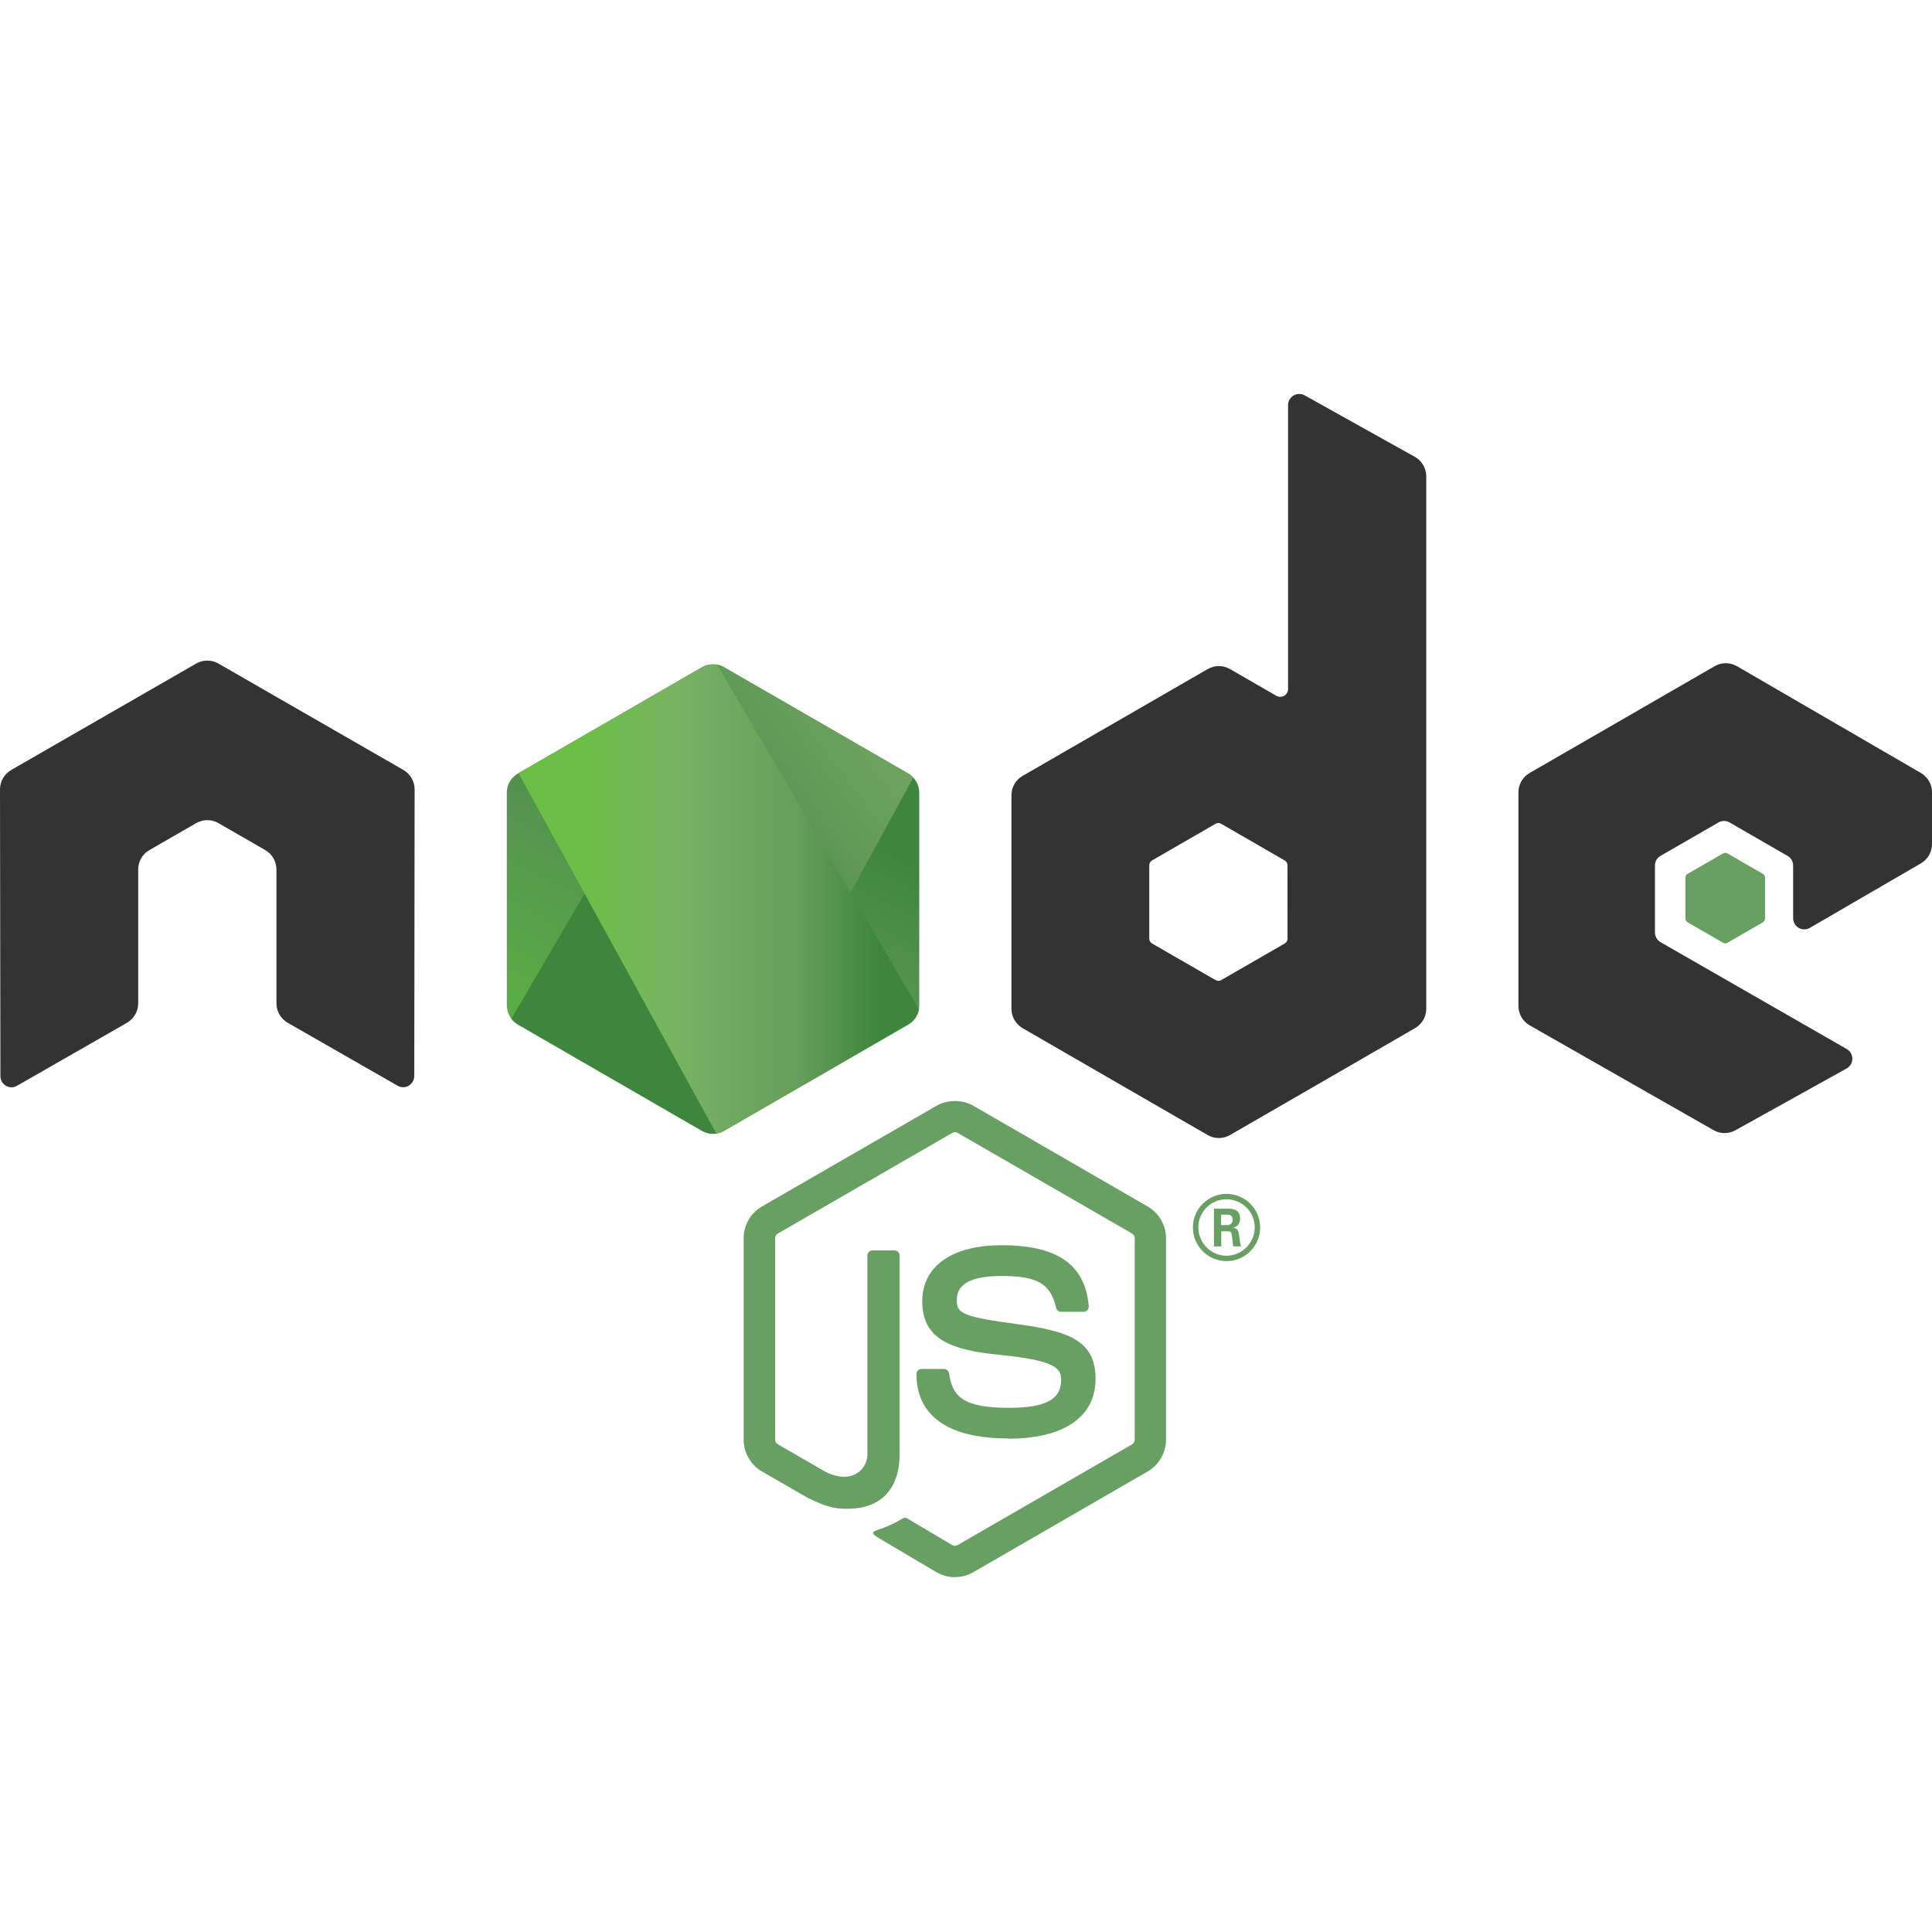
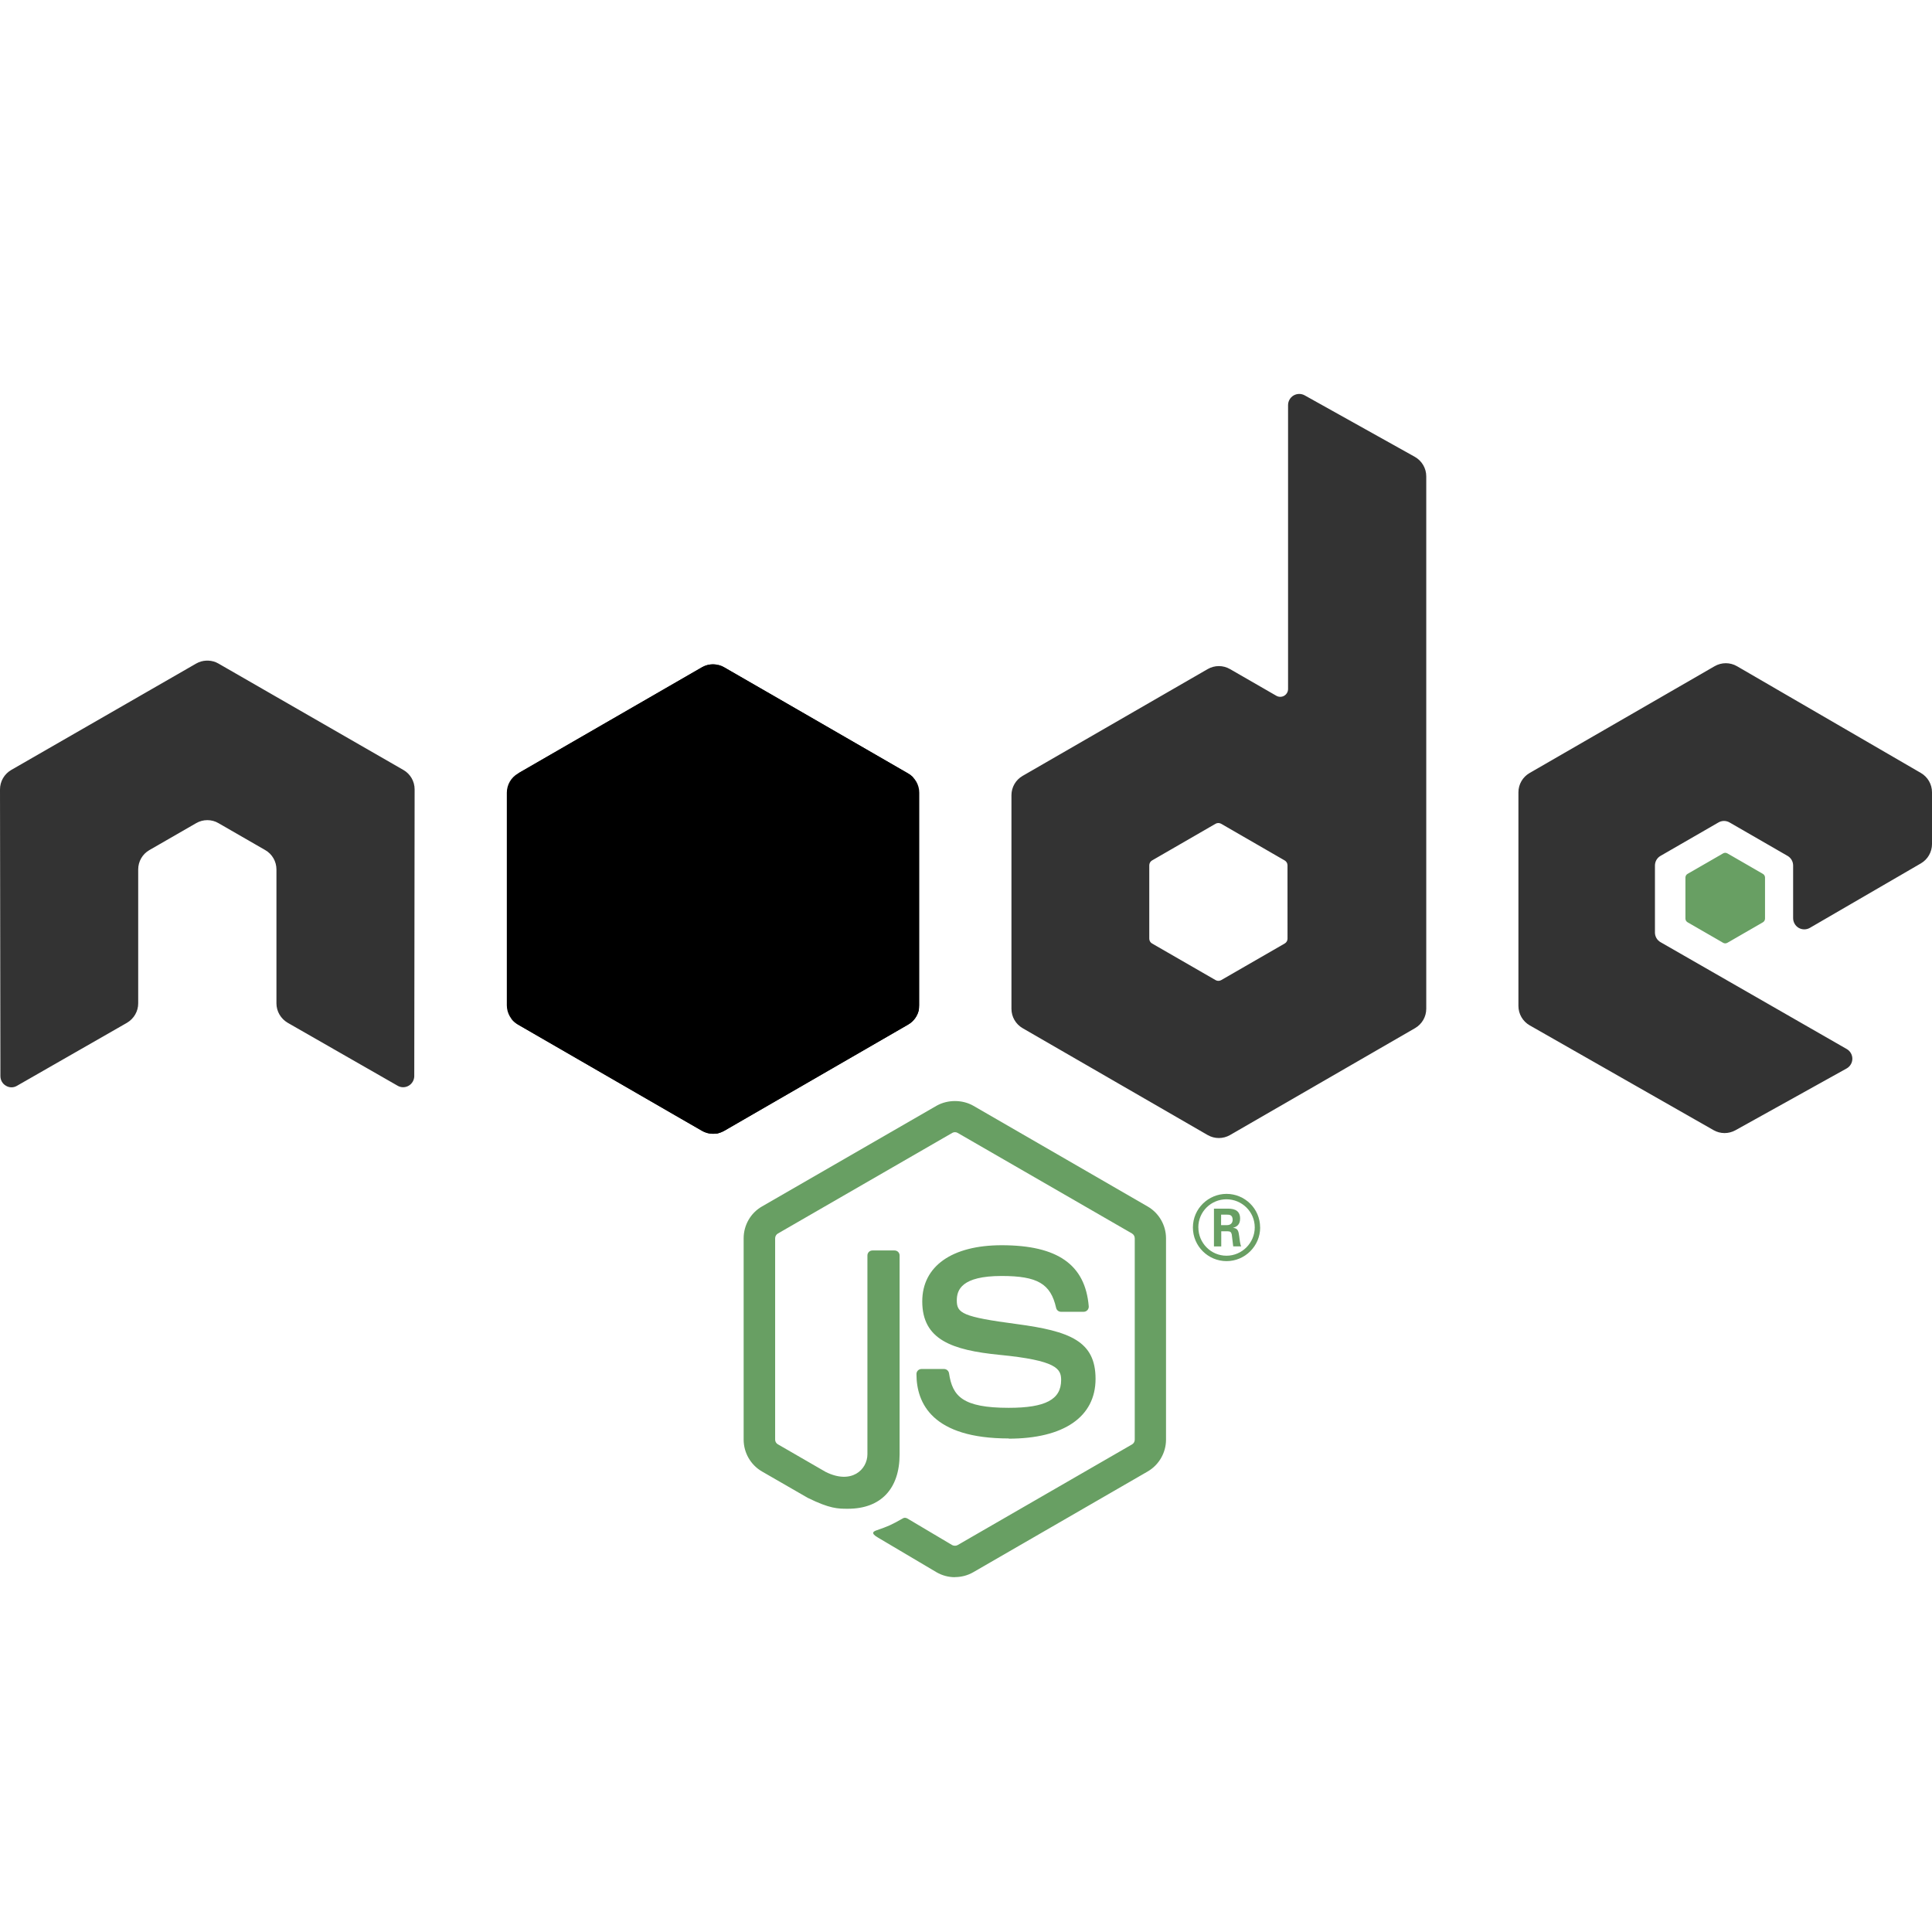
<svg xmlns="http://www.w3.org/2000/svg" version="1.2" viewBox="0 0 442.37 442.37" id="svg512">
  <defs id="defs490">
    <clipPath id="a">
      <path d="M239.03 226.605l-42.13 24.317c-1.578.91-2.546 2.59-2.546 4.406v48.668c0 1.817.968 3.496 2.546 4.406l42.133 24.336c1.575.907 3.517.907 5.09 0l42.126-24.336c1.57-.91 2.54-2.59 2.54-4.406v-48.668c0-1.816-.97-3.496-2.55-4.406l-42.12-24.317c-.79-.453-1.67-.68-2.55-.68-.88 0-1.76.227-2.55.68" id="path456" />
    </clipPath>
    <linearGradient id="b" x1="-.348" x2="1.251" gradientTransform="matrix(-38.06491,77.65213,-77.65213,-38.06491,258.7233,244.6294)" gradientUnits="userSpaceOnUse">
-       <stop offset=".3" stop-color="#3E863D" id="stop459" />
-       <stop offset=".5" stop-color="#55934F" id="stop461" />
-       <stop offset=".8" stop-color="#5AAD45" id="stop463" />
+       <stop offset=".3" stopColor="#3E863D" id="stop459" />
+       <stop offset=".5" stopColor="#55934F" id="stop461" />
+       <stop offset=".8" stopColor="#5AAD45" id="stop463" />
    </linearGradient>
    <clipPath id="c">
      <path d="M195.398 307.086c.403.523.907.976 1.5 1.316l36.14 20.875 6.02 3.46c.9.52 1.926.74 2.934.665.336-.027.672-.09 1-.183l44.434-81.36c-.34-.37-.738-.68-1.184-.94l-27.586-15.93-14.582-8.39c-.414-.24-.863-.41-1.32-.53zm0 0" id="path466" />
    </clipPath>
    <linearGradient id="d" x1="-.456" x2=".582" gradientTransform="matrix(106.8057,-78.91673,78.91673,106.8057,235.1882,285.3948)" gradientUnits="userSpaceOnUse">
-       <stop offset=".57" stop-color="#3E863D" id="stop469" />
-       <stop offset=".72" stop-color="#619857" id="stop471" />
-       <stop offset="1" stop-color="#76AC64" id="stop473" />
+       <stop offset=".57" stopColor="#3E863D" id="stop469" />
+       <stop offset=".72" stopColor="#619857" id="stop471" />
+       <stop offset="1" stopColor="#76AC64" id="stop473" />
    </linearGradient>
    <clipPath id="e">
      <path d="M241.066 225.953c-.707.07-1.398.29-2.035.652l-42.01 24.247 45.3 82.51c.63-.09 1.25-.3 1.81-.624l42.13-24.336c1.3-.754 2.19-2.03 2.46-3.476l-46.18-78.89c-.34-.067-.68-.102-1.03-.102-.14 0-.28.007-.42.02" id="path476" />
    </clipPath>
    <linearGradient id="f" x1=".043" x2=".984" gradientTransform="matrix(97.417,0,0,97.417,192.862,279.652)" gradientUnits="userSpaceOnUse">
-       <stop offset=".16" stop-color="#6BBF47" id="stop479" />
-       <stop offset=".38" stop-color="#79B461" id="stop481" />
-       <stop offset=".47" stop-color="#75AC64" id="stop483" />
-       <stop offset=".7" stop-color="#659E5A" id="stop485" />
-       <stop offset=".9" stop-color="#3E863D" id="stop487" />
+       <stop offset=".16" stopColor="#6BBF47" id="stop479" />
+       <stop offset=".38" stopColor="#79B461" id="stop481" />
+       <stop offset=".47" stopColor="#75AC64" id="stop483" />
+       <stop offset=".7" stopColor="#659E5A" id="stop485" />
+       <stop offset=".9" stopColor="#3E863D" id="stop487" />
    </linearGradient>
  </defs>
  <path fill="#689f63" d="m 218.647,361.13 c -1.46,0 -2.91,-0.383 -4.19,-1.12 l -13.337,-7.896 c -1.992,-1.114 -1.02,-1.508 -0.363,-1.735 2.656,-0.93 3.195,-1.14 6.03,-2.75 0.298,-0.17 0.688,-0.11 0.993,0.07 l 10.246,6.08 c 0.37,0.2 0.895,0.2 1.238,0 l 39.95,-23.06 c 0.37,-0.21 0.61,-0.64 0.61,-1.08 v -46.1 c 0,-0.46 -0.24,-0.87 -0.618,-1.1 l -39.934,-23.04 c -0.37,-0.22 -0.86,-0.22 -1.23,0 l -39.926,23.04 c -0.387,0.22 -0.633,0.65 -0.633,1.09 v 46.1 c 0,0.44 0.24,0.86 0.62,1.07 l 10.94,6.32 c 5.94,2.97 9.57,-0.53 9.57,-4.05 v -45.5 c 0,-0.65 0.51,-1.15 1.16,-1.15 h 5.06 c 0.63,0 1.15,0.5 1.15,1.15 v 45.52 c 0,7.92 -4.32,12.47 -11.83,12.47 -2.31,0 -4.13,0 -9.21,-2.5 l -10.48,-6.04 c -2.59,-1.5 -4.19,-4.3 -4.19,-7.29 v -46.1 c 0,-3 1.6,-5.8 4.19,-7.28 l 39.99,-23.07 c 2.53,-1.43 5.89,-1.43 8.4,0 l 39.94,23.08 c 2.58,1.49 4.19,4.28 4.19,7.28 v 46.1 c 0,2.99 -1.61,5.78 -4.19,7.28 l -39.94,23.07 c -1.28,0.74 -2.73,1.12 -4.21,1.12" id="path492" />
  <path fill="#689f63" d="m 230.987,329.364 c -17.48,0 -21.145,-8.024 -21.145,-14.754 0,-0.64 0.516,-1.15 1.157,-1.15 h 5.16 c 0.57,0 1.05,0.415 1.14,0.978 0.78,5.258 3.1,7.91 13.67,7.91 8.42,0 12,-1.902 12,-6.367 0,-2.57 -1.02,-4.48 -14.1,-5.76 -10.94,-1.08 -17.7,-3.49 -17.7,-12.24 0,-8.06 6.8,-12.86 18.19,-12.86 12.79,0 19.13,4.44 19.93,13.98 0.03,0.33 -0.09,0.65 -0.31,0.89 -0.22,0.23 -0.53,0.37 -0.85,0.37 h -5.19 c -0.54,0 -1.01,-0.38 -1.12,-0.9 -1.25,-5.53 -4.27,-7.3 -12.48,-7.3 -9.19,0 -10.26,3.2 -10.26,5.6 0,2.91 1.26,3.76 13.66,5.4 12.28,1.63 18.11,3.93 18.11,12.56 0,8.7 -7.26,13.69 -19.92,13.69 m 48.66,-48.89 h 1.34 c 1.1,0 1.31,-0.77 1.31,-1.22 0,-1.18 -0.81,-1.18 -1.26,-1.18 h -1.38 z m -1.63,-3.78 h 2.97 c 1.02,0 3.02,0 3.02,2.28 0,1.59 -1.02,1.92 -1.63,2.12 1.19,0.08 1.27,0.86 1.43,1.96 0.08,0.69 0.21,1.88 0.45,2.28 h -1.83 c -0.05,-0.4 -0.33,-2.6 -0.33,-2.72 -0.12,-0.49 -0.29,-0.73 -0.9,-0.73 h -1.51 v 3.46 h -1.67 z m -3.57,4.3 c 0,3.58 2.89,6.48 6.44,6.48 3.58,0 6.47,-2.96 6.47,-6.48 0,-3.59 -2.93,-6.44 -6.48,-6.44 -3.5,0 -6.44,2.81 -6.44,6.43 m 14.16,0.03 c 0,4.24 -3.47,7.7 -7.7,7.7 -4.2,0 -7.7,-3.42 -7.7,-7.7 0,-4.36 3.58,-7.7 7.7,-7.7 4.15,0 7.69,3.35 7.69,7.7" id="path494" />
  <path fill="#333333" fill-rule="evenodd" d="m 94.936,180.75 c 0,-1.84 -0.97,-3.53 -2.558,-4.445 l -42.356,-24.37 c -0.715,-0.42 -1.516,-0.64 -2.328,-0.67 h -0.438 c -0.812,0.03 -1.613,0.25 -2.34,0.67 l -42.354,24.37 c -1.578,0.92 -2.562,2.61 -2.562,4.45 l 0.093,65.64 c 0,0.91 0.47,1.76 1.27,2.21 0.78,0.48 1.76,0.48 2.54,0 l 25.18,-14.42 c 1.59,-0.946 2.56,-2.618 2.56,-4.44 v -30.665 c 0,-1.83 0.97,-3.52 2.555,-4.43 l 10.72,-6.174 c 0.796,-0.46 1.67,-0.688 2.56,-0.688 0.876,0 1.77,0.226 2.544,0.687 l 10.715,6.172 c 1.586,0.91 2.56,2.6 2.56,4.43 v 30.663 c 0,1.82 0.983,3.5 2.565,4.44 l 25.164,14.41 c 0.79,0.47 1.773,0.47 2.56,0 0.776,-0.45 1.268,-1.3 1.268,-2.21 z m 199.868,34.176 c 0,0.457 -0.243,0.88 -0.64,1.106 l -14.548,8.386 c -0.395,0.227 -0.883,0.227 -1.277,0 l -14.55,-8.386 c -0.4,-0.227 -0.64,-0.65 -0.64,-1.106 v -16.796 c 0,-0.458 0.24,-0.88 0.63,-1.11 l 14.54,-8.4 c 0.4,-0.23 0.89,-0.23 1.29,0 l 14.55,8.4 c 0.4,0.23 0.64,0.652 0.64,1.11 z m 3.93,-124.402 c -0.794,-0.442 -1.76,-0.43 -2.544,0.027 -0.78,0.46 -1.262,1.3 -1.262,2.21 v 65 c 0,0.64 -0.34,1.23 -0.894,1.55 -0.55,0.32 -1.235,0.32 -1.79,0 l -10.61,-6.111 c -1.58,-0.914 -3.526,-0.914 -5.112,0 l -42.37,24.453 c -1.583,0.91 -2.56,2.6 -2.56,4.42 v 48.92 c 0,1.83 0.977,3.51 2.56,4.43 l 42.37,24.47 c 1.582,0.91 3.53,0.91 5.117,0 l 42.37,-24.48 c 1.58,-0.92 2.56,-2.6 2.56,-4.43 v -121.92 c 0,-1.856 -1.01,-3.563 -2.63,-4.47 z M 439.827,197.688 c 1.574,-0.914 2.543,-2.602 2.543,-4.422 v -11.856 c 0,-1.824 -0.97,-3.507 -2.547,-4.425 l -42.1,-24.44 c -1.59,-0.92 -3.54,-0.92 -5.13,0 l -42.36,24.45 c -1.59,0.92 -2.56,2.6 -2.56,4.43 v 48.9 c 0,1.84 0.99,3.54 2.58,4.45 l 42.09,23.99 c 1.55,0.89 3.45,0.9 5.02,0.03 l 25.46,-14.15 c 0.8,-0.45 1.31,-1.3 1.31,-2.22 0,-0.92 -0.49,-1.78 -1.29,-2.23 l -42.62,-24.46 c -0.8,-0.45 -1.29,-1.3 -1.29,-2.21 v -15.34 c 0,-0.916 0.48,-1.76 1.28,-2.216 l 13.26,-7.65 c 0.79,-0.46 1.76,-0.46 2.55,0 l 13.27,7.65 c 0.79,0.45 1.28,1.3 1.28,2.21 v 12.06 c 0,0.91 0.49,1.76 1.28,2.22 0.79,0.45 1.77,0.45 2.56,-0.01 z m 0,0" id="path496" />
  <path fill="#689f63" fill-rule="evenodd" d="m 394.538,195.4 c 0.3,-0.177 0.676,-0.177 0.98,0 l 8.13,4.69 c 0.304,0.176 0.49,0.5 0.49,0.85 v 9.39 c 0,0.35 -0.186,0.674 -0.49,0.85 l -8.13,4.69 c -0.304,0.177 -0.68,0.177 -0.98,0 l -8.125,-4.69 c -0.31,-0.176 -0.5,-0.5 -0.5,-0.85 v -9.39 c 0,-0.35 0.18,-0.674 0.49,-0.85 z m 0,0" id="path498" />
  <g clip-path="url(#a)" transform="translate(-78.306,-73.81622)" id="g502">
    <path fill="url(#b)" d="m 331.363,246.793 -118.715,-58.19 -60.87,124.174 118.712,58.193 z m 0,0" id="path500" style="fill:url(#b)" />
  </g>
  <g clip-path="url(#c)" transform="translate(-78.306,-73.81622)" id="g506">
    <path fill="url(#d)" d="m 144.07,264.004 83.825,113.453 110.86,-81.906 -83.83,-113.45 z m 0,0" id="path504" style="fill:url(#d)" />
  </g>
  <g clip-path="url(#e)" transform="translate(-78.306,-73.81622)" id="g510">
    <path fill="url(#f)" d="m 197.02,225.934 v 107.43 h 91.683 v -107.43 z m 0,0" id="path508" style="fill:url(#f)" />
  </g>
</svg>
